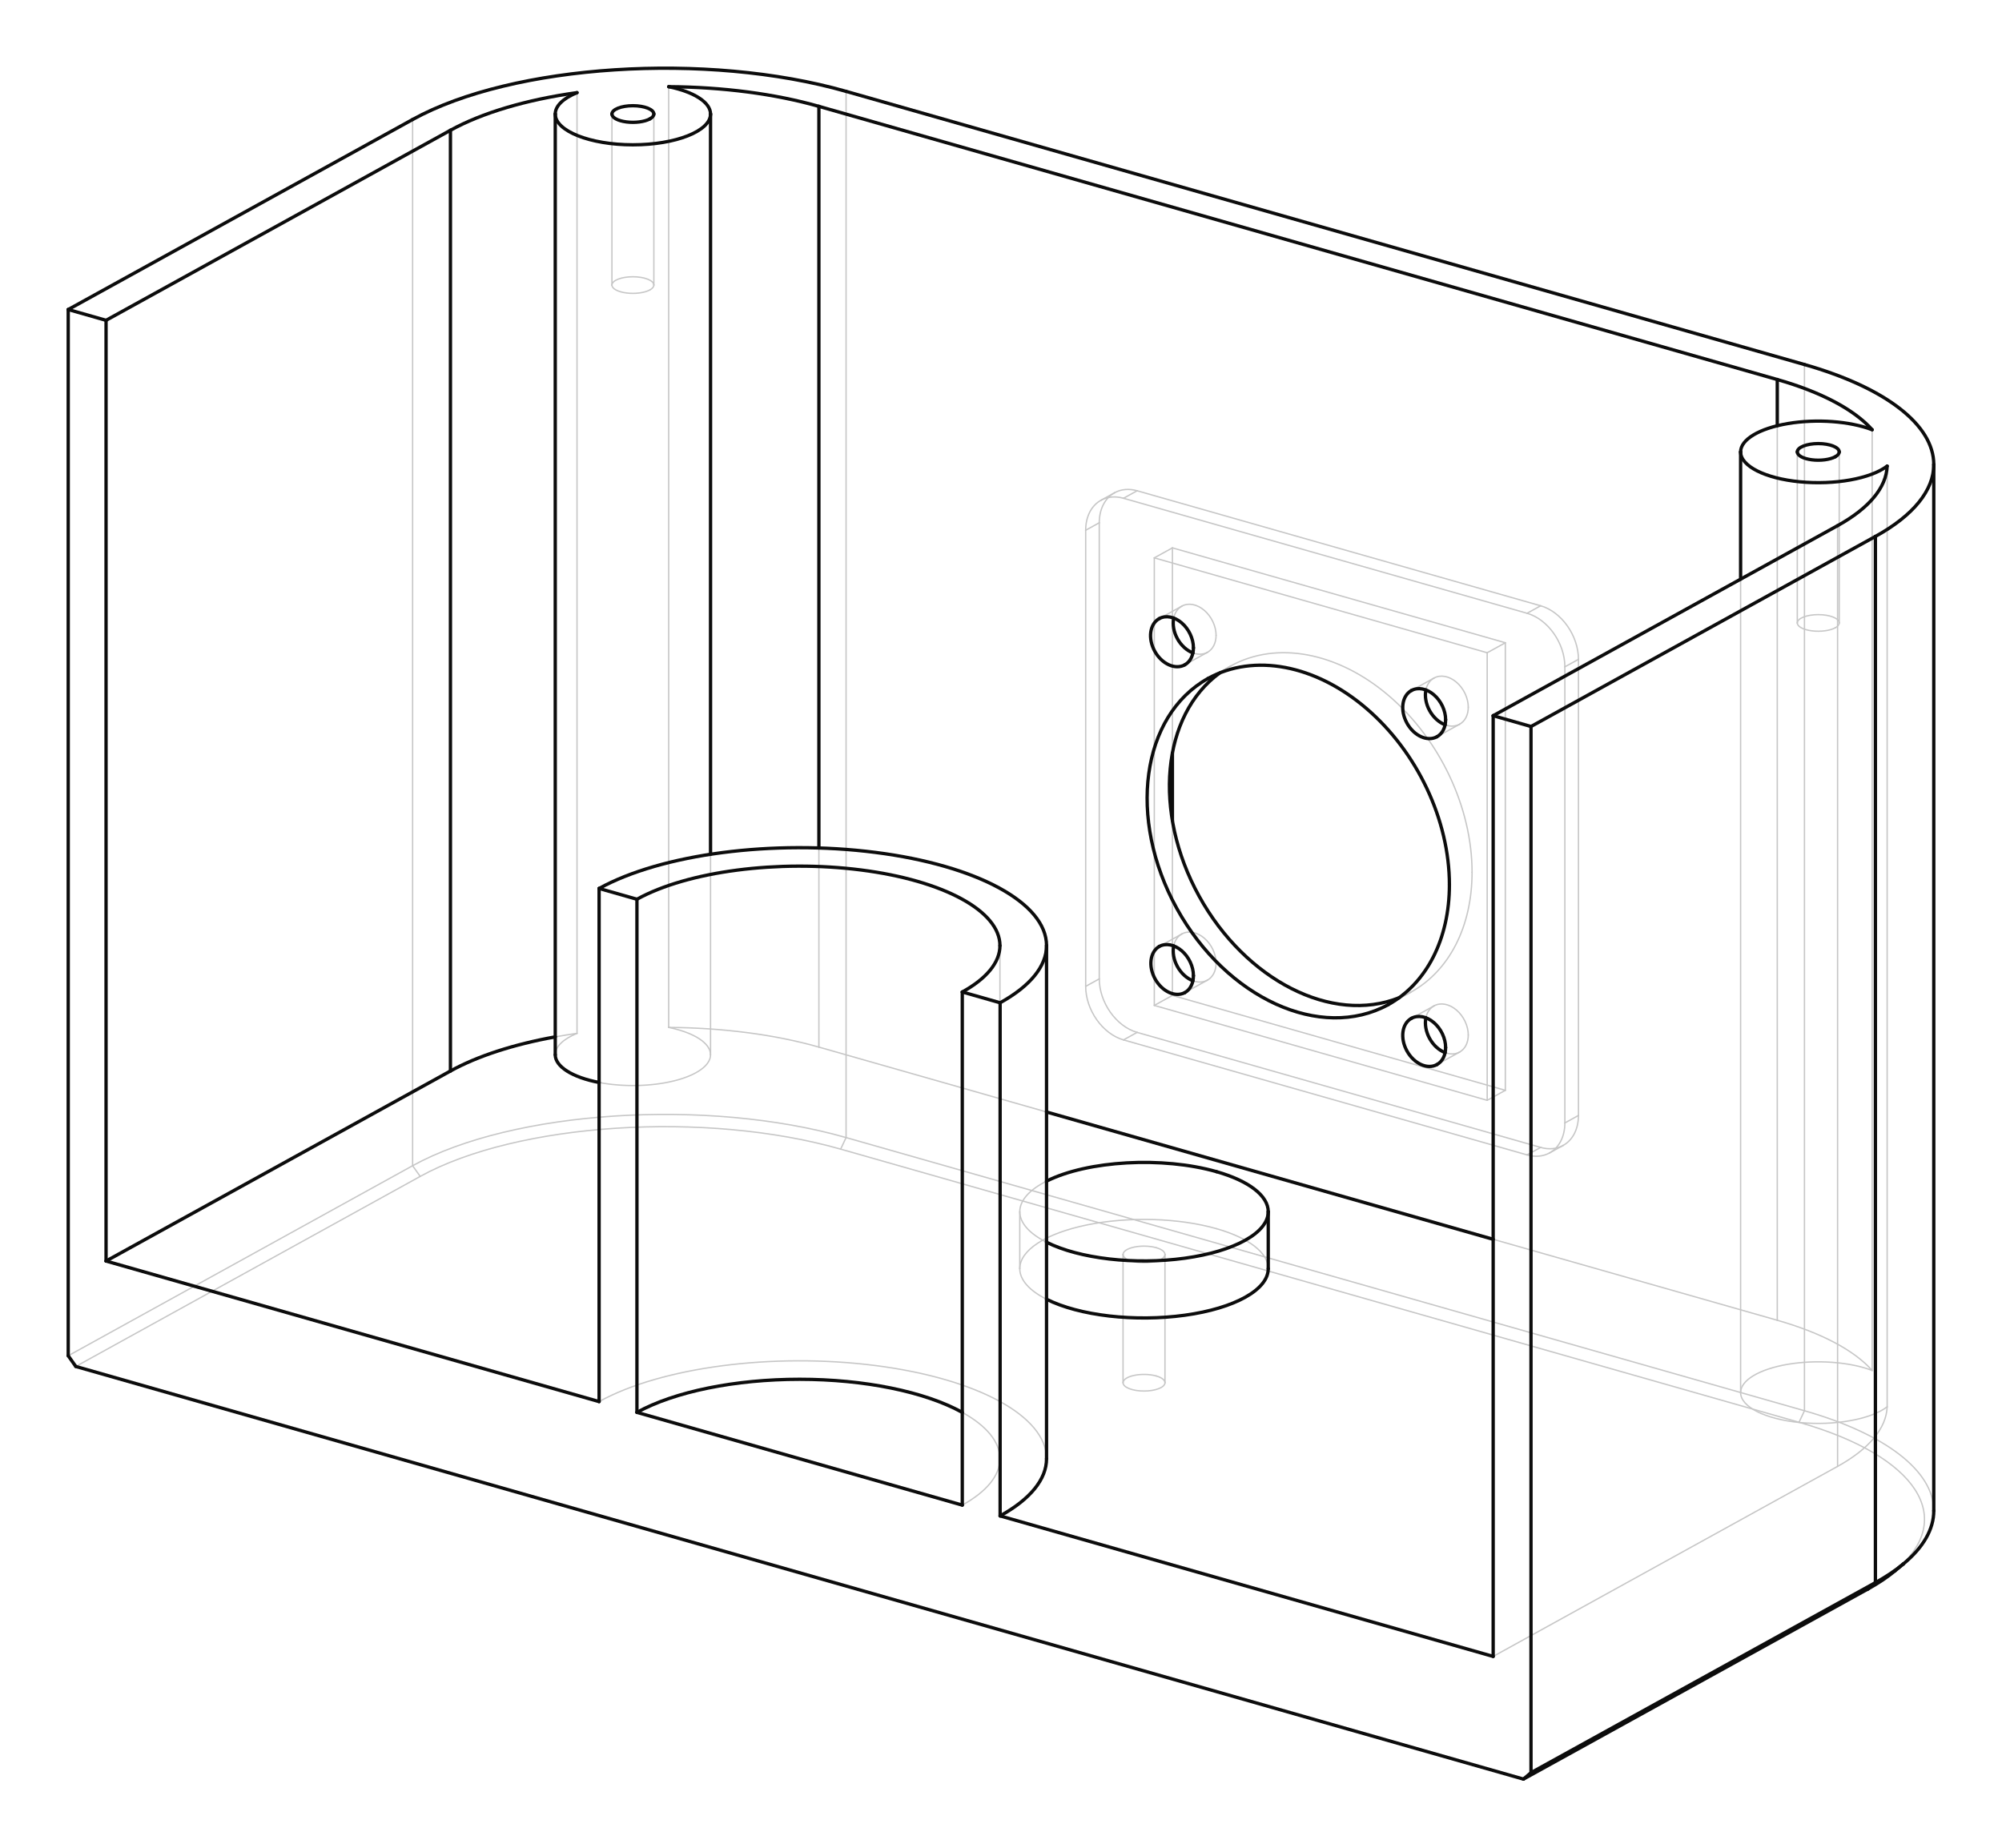
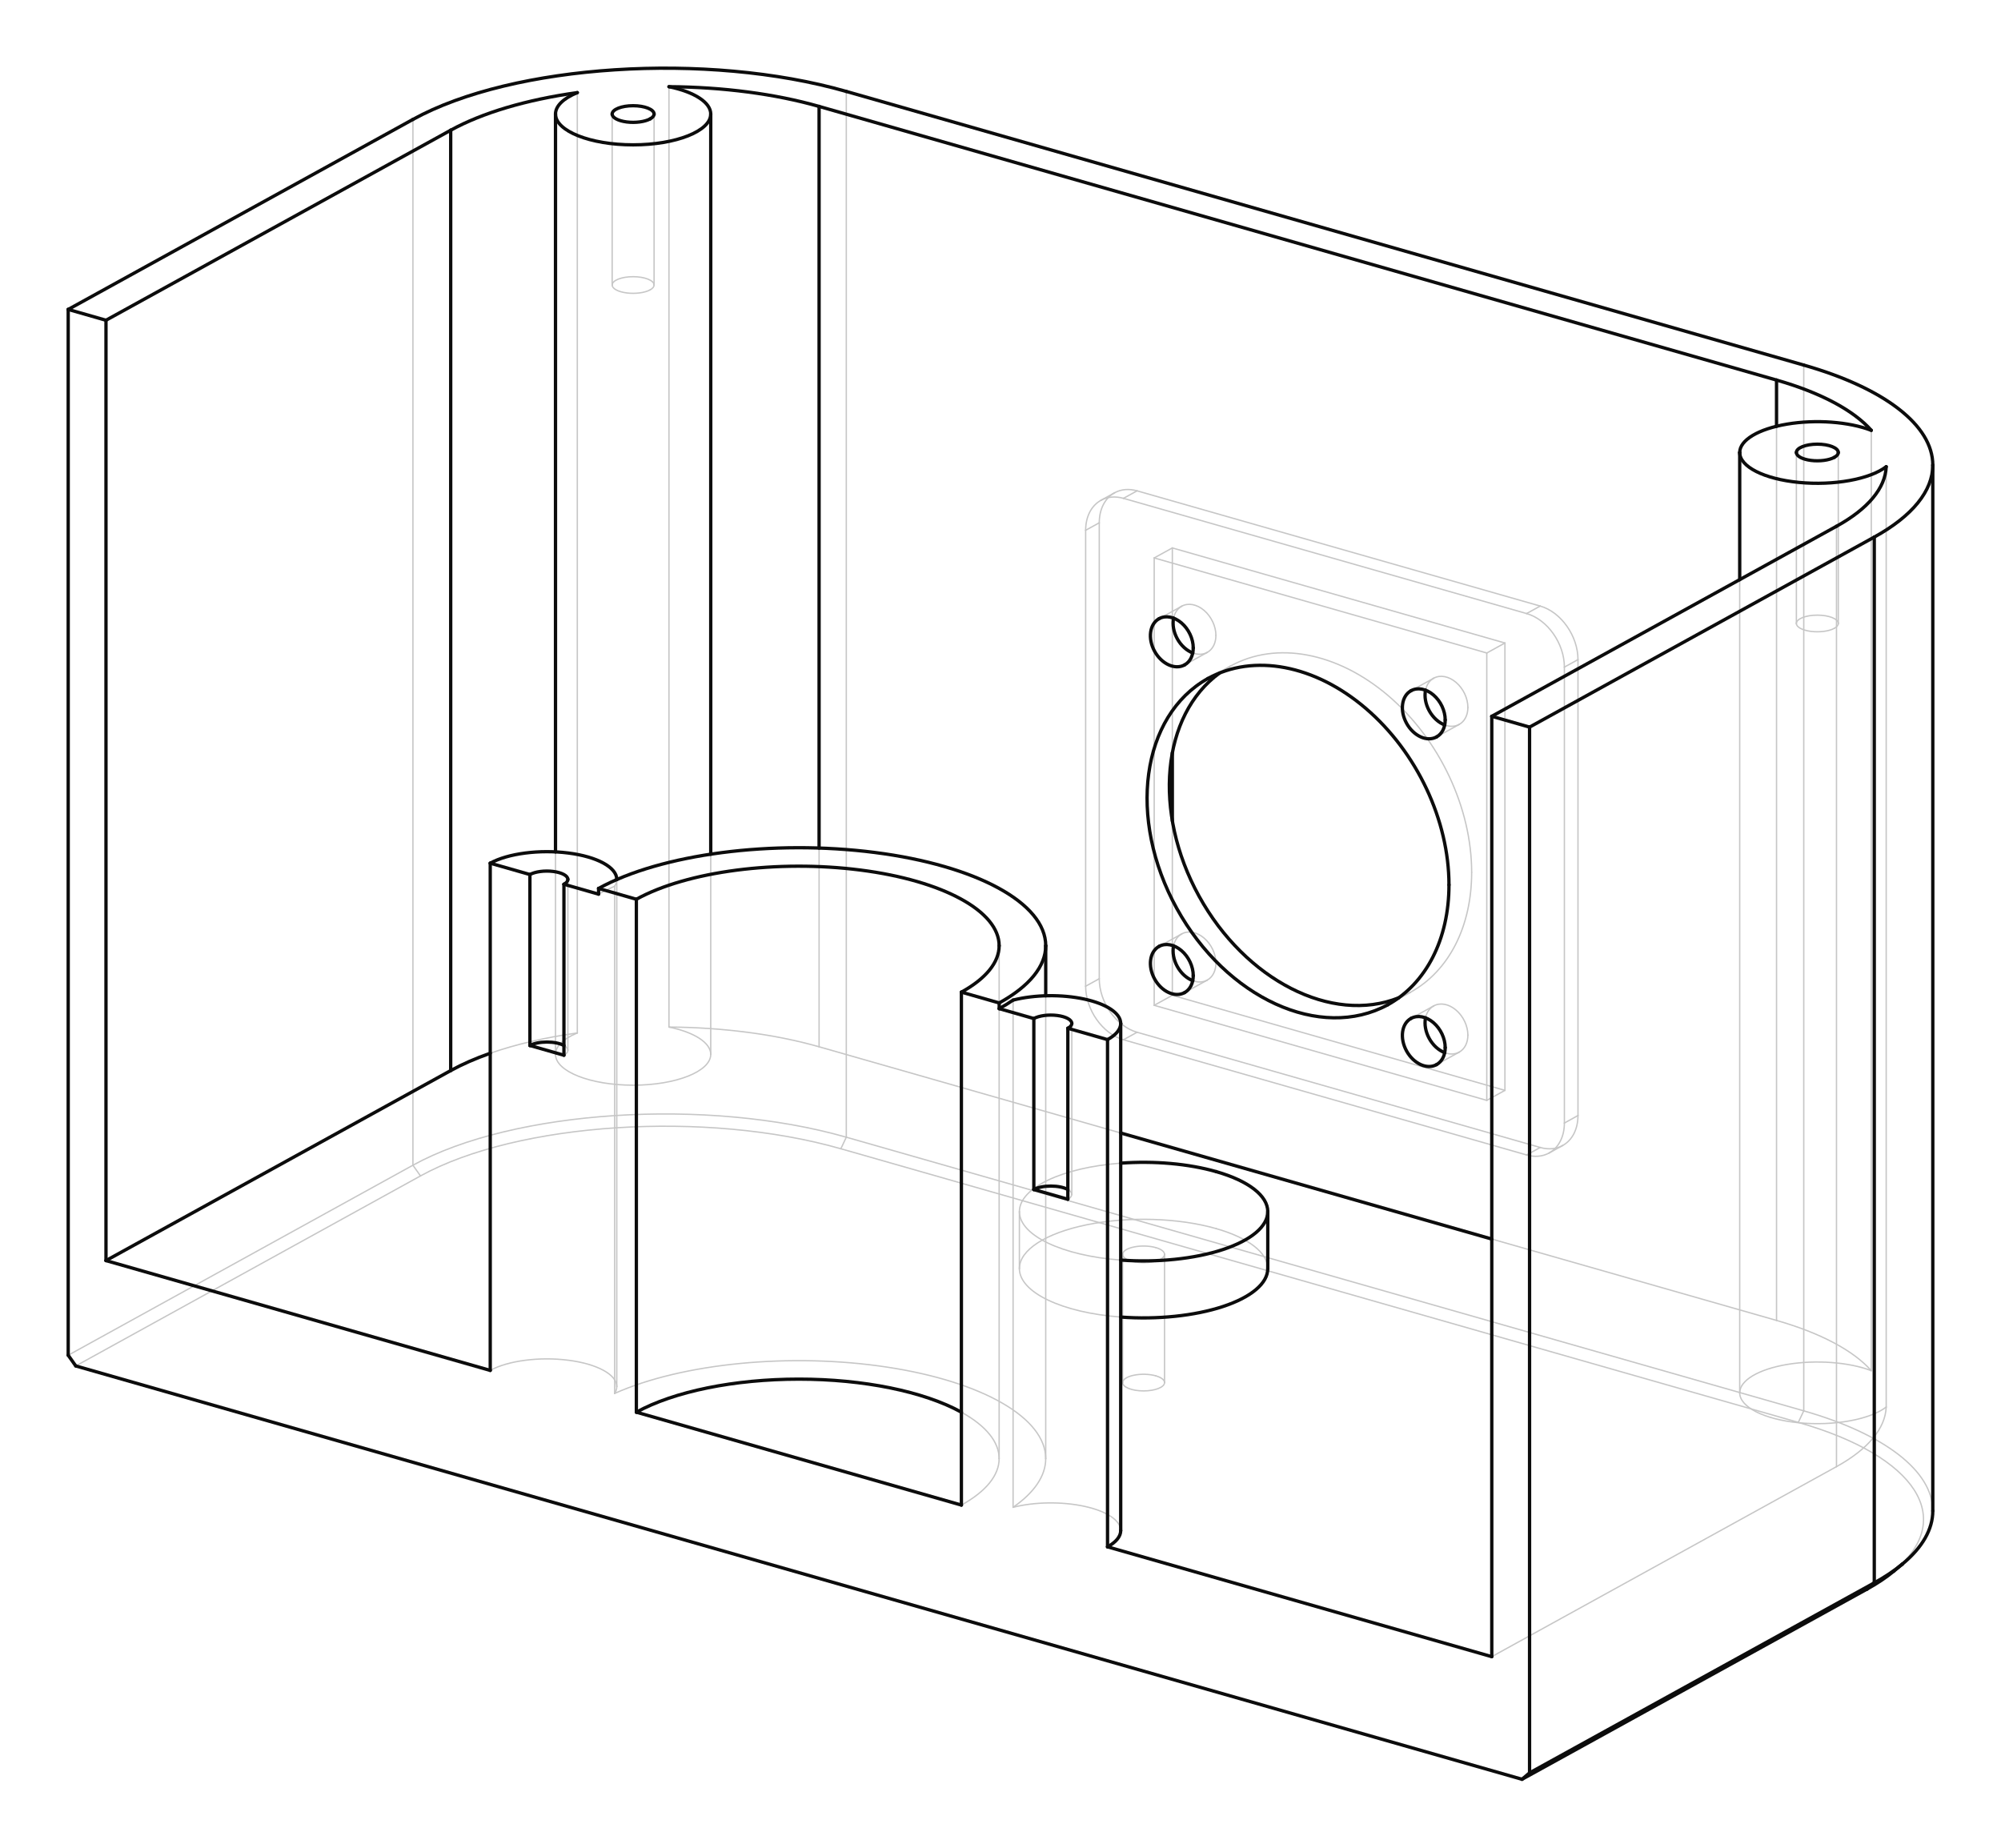
- <svg xmlns="http://www.w3.org/2000/svg" width="180.485mm" height="166.561mm" viewBox="-71.293 -69.881 128.918 118.972" version="1.1">
+ <svg xmlns="http://www.w3.org/2000/svg" width="180.454mm" height="166.619mm" viewBox="-70.923 -70.044 128.896 119.014" version="1.1">
  <g transform="scale(1,-1)" stroke-linecap="round">
    <g fill="none" stroke="rgb(198,198,198)" stroke-width="0.086" id="h">
-       <line x1="-66.9" y1="-17.433" x2="-44.723" y2="-5.194" />
-       <line x1="-66.413" y1="-18.123" x2="-44.235" y2="-5.883" />
-       <path d="M -44.723,-5.194 A 20.0,7.933 -180.0 0,0 -16.81,-3.382" />
-       <path d="M -44.235,-5.883 A 19.4,7.695 -180.0 0,0 -17.16,-4.126" />
-       <line x1="-17.16" y1="-4.126" x2="44.554" y2="-21.719" />
-       <path d="M 44.554,-21.719 A 19.4,7.695 -180.0 0,0 50.728,-31.292" />
-       <path d="M 3.163,-18.736 A 1.35,0.535 3.52767889228038e-15 0,1 1.025,-19.171" />
-       <path d="M 1.025,-19.171 A 1.35,0.535 3.52767889228038e-15 0,1 3.725,-19.171" />
-       <path d="M 3.725,-19.171 A 1.35,0.535 3.52767889228038e-15 0,1 3.163,-18.736" />
-       <line x1="-16.81" y1="-3.382" x2="44.905" y2="-20.975" />
-       <line x1="-1.381" y1="6.357" x2="-1.381" y2="35.732" />
-       <path d="M 1.055,37.791 A 3.0,2.236 118.894 0,1 -0.395,37.664" />
-       <path d="M -0.395,37.664 A 3.0,2.236 118.894 0,1 -1.381,35.732" />
-       <line x1="1.055" y1="37.791" x2="27.04" y2="30.384" />
-       <path d="M 29.476,26.935 A 3.0,2.236 118.894 0,1 27.04,30.384" />
-       <line x1="29.476" y1="-2.44" x2="29.476" y2="26.935" />
-       <path d="M 27.04,-4.499 A 3.0,2.236 118.894 0,1 28.489,-4.372" />
-       <path d="M 28.489,-4.372 A 3.0,2.236 118.894 0,1 29.476,-2.44" />
-       <line x1="1.055" y1="2.908" x2="27.04" y2="-4.499" />
-       <path d="M -1.381,6.357 A 3.0,2.236 118.894 0,1 1.055,2.908" />
-       <path d="M 44.905,-20.975 A 20.0,7.933 -180.0 0,0 53.232,-27.417" />
-       <line x1="24.859" y1="-36.798" x2="47.037" y2="-24.559" />
-       <path d="M 50.23,-20.722 A 17.0,6.743 -180.0 0,0 47.037,-24.559" />
-       <line x1="50.23" y1="39.864" x2="50.23" y2="-20.722" />
-       <path d="M 49.264,-18.381 A 5.0,1.983 4.429347791376688e-15 0,1 40.793,-19.808" />
-       <path d="M 40.793,-19.808 A 5.0,1.983 4.429347791376688e-15 0,1 50.23,-20.722" />
-       <line x1="49.264" y1="42.205" x2="49.264" y2="-18.381" />
-       <path d="M 43.154,-15.148 A 17.0,6.743 -180.0 0,0 49.264,-18.381" />
-       <line x1="-18.561" y1="2.445" x2="-3.902" y2="-1.734" />
-       <line x1="24.859" y1="-9.933" x2="43.154" y2="-15.148" />
-       <path d="M -28.233,3.712 A 17.0,6.743 -180.0 0,0 -18.561,2.445" />
-       <line x1="-28.233" y1="64.298" x2="-28.233" y2="3.712" />
-       <path d="M -28.233,3.712 A 5.0,1.983 -180.0 0,0 -25.538,1.952" />
-       <path d="M -25.538,1.952 A 5.0,1.983 -180.0 0,0 -32.714,0.166" />
-       <path d="M -35.538,1.952 A 5.0,1.983 -180.0 0,0 -34.136,3.329" />
-       <line x1="-34.136" y1="63.915" x2="-34.136" y2="3.329" />
-       <path d="M -35.538,3.104 A 17.0,6.743 -180.0 0,0 -34.136,3.329" />
-       <path d="M -29.442,51.21 A 1.35,0.535 2.1318506024499657e-15 0,1 -29.188,51.522" />
-       <path d="M -29.188,51.522 A 1.35,0.535 2.1318506024499657e-15 0,1 -31.888,51.522" />
-       <path d="M -31.888,51.522 A 1.35,0.535 2.1318506024499657e-15 0,1 -29.442,51.21" />
-       <path d="M 46.889,29.45 A 1.35,0.535 2.1318506024499657e-15 0,1 47.143,29.762" />
-       <path d="M 47.143,29.762 A 1.35,0.535 2.1318506024499657e-15 0,1 44.443,29.762" />
-       <path d="M 44.443,29.762 A 1.35,0.535 2.1318506024499657e-15 0,1 46.889,29.45" />
-       <path d="M -3.902,-24.066 A 15.9,6.307 2.1318506024499657e-15 0,1 -32.714,-20.386" />
-       <path d="M 7.044,-9.25 A 8.0,3.173 3.52767889228038e-15 0,1 -5.625,-11.827" />
-       <path d="M -5.625,-11.827 A 8.0,3.173 3.52767889228038e-15 0,1 -3.902,-13.794" />
-       <path d="M 10.375,-11.827 A 8.0,3.173 3.52767889228038e-15 0,1 7.044,-9.25" />
-       <path d="M -9.327,-27.053 A 12.9,5.117 2.1318506024499657e-15 0,1 -6.902,-24.066" />
-       <path d="M -6.902,-24.066 A 12.9,5.117 2.1318506024499657e-15 0,1 -9.327,-21.08" />
-       <path d="M 3.163,-10.474 A 1.35,0.535 3.52767889228038e-15 0,1 1.025,-10.909" />
-       <path d="M 1.025,-10.909 A 1.35,0.535 3.52767889228038e-15 0,1 3.725,-10.909" />
-       <path d="M 3.725,-10.909 A 1.35,0.535 3.52767889228038e-15 0,1 3.163,-10.474" />
-       <line x1="-0.506" y1="6.84" x2="-0.506" y2="36.215" />
-       <path d="M 1.93,38.275 A 3.0,2.236 118.894 0,1 0.481,38.147" />
-       <path d="M 0.481,38.147 A 3.0,2.236 118.894 0,1 -0.506,36.215" />
-       <line x1="1.93" y1="38.275" x2="27.915" y2="30.867" />
-       <path d="M 30.351,27.418 A 3.0,2.236 118.894 0,1 27.915,30.867" />
-       <line x1="30.351" y1="-1.957" x2="30.351" y2="27.418" />
-       <path d="M 27.915,-4.016 A 3.0,2.236 118.894 0,1 29.365,-3.889" />
-       <path d="M 29.365,-3.889 A 3.0,2.236 118.894 0,1 30.351,-1.957" />
-       <line x1="1.93" y1="3.392" x2="27.915" y2="-4.016" />
-       <path d="M -0.506,6.84 A 3.0,2.236 118.894 0,1 1.93,3.392" />
-       <path d="M 7.016,28.963 A 1.7,1.267 -61.106 0,0 6.457,27.868" />
-       <path d="M 6.457,27.868 A 1.7,1.267 -61.106 0,0 5.525,27.833" />
-       <path d="M 4.287,30.075 A 1.7,1.267 -61.106 0,0 4.814,30.845" />
-       <path d="M 4.814,30.845 A 1.7,1.267 -61.106 0,0 7.016,28.963" />
-       <path d="M 23.256,24.333 A 1.7,1.267 -61.106 0,0 22.697,23.238" />
-       <path d="M 22.697,23.238 A 1.7,1.267 -61.106 0,0 21.765,23.203" />
-       <path d="M 20.527,25.446 A 1.7,1.267 -61.106 0,0 21.054,26.215" />
-       <path d="M 21.054,26.215 A 1.7,1.267 -61.106 0,0 23.256,24.333" />
-       <path d="M 7.016,7.85 A 1.7,1.267 -61.106 0,0 6.457,6.755" />
-       <path d="M 6.457,6.755 A 1.7,1.267 -61.106 0,0 5.525,6.719" />
-       <path d="M 4.287,8.962 A 1.7,1.267 -61.106 0,0 4.814,9.732" />
-       <path d="M 4.814,9.732 A 1.7,1.267 -61.106 0,0 7.016,7.85" />
-       <path d="M 23.5,13.707 A 12.0,8.945 -61.106 0,0 19.554,5.979" />
-       <path d="M 19.554,5.979 A 12.0,8.945 -61.106 0,0 18.799,5.622" />
-       <path d="M 7.253,26.543 A 12.0,8.945 -61.106 0,0 7.957,26.991" />
-       <path d="M 7.957,26.991 A 12.0,8.945 -61.106 0,0 23.5,13.707" />
-       <path d="M 23.256,3.22 A 1.7,1.267 -61.106 0,0 22.697,2.125" />
-       <path d="M 22.697,2.125 A 1.7,1.267 -61.106 0,0 21.765,2.089" />
-       <path d="M 20.527,4.332 A 1.7,1.267 -61.106 0,0 21.054,5.102" />
-       <path d="M 21.054,5.102 A 1.7,1.267 -61.106 0,0 23.256,3.22" />
-       <path d="M -3.902,-6.188 A 8.0,3.173 3.52767889228038e-15 0,1 -5.625,-8.155" />
-       <path d="M -5.625,-8.155 A 8.0,3.173 3.52767889228038e-15 0,1 -3.902,-10.122" />
-       <line x1="4.204" y1="5.773" x2="25.642" y2="-0.339" />
-       <line x1="25.642" y1="-0.339" x2="25.642" y2="28.486" />
-       <line x1="4.204" y1="34.597" x2="25.642" y2="28.486" />
-       <line x1="4.204" y1="5.773" x2="4.204" y2="17.028" />
-       <line x1="4.204" y1="21.388" x2="4.204" y2="34.597" />
-       <line x1="3.037" y1="5.129" x2="3.037" y2="33.953" />
-       <line x1="3.037" y1="5.129" x2="24.474" y2="-0.983" />
-       <line x1="3.037" y1="33.953" x2="24.474" y2="27.842" />
-       <line x1="24.474" y1="-0.983" x2="24.474" y2="27.842" />
-       <line x1="4.204" y1="5.773" x2="3.037" y2="5.129" />
-       <line x1="25.642" y1="-0.339" x2="24.474" y2="-0.983" />
-       <line x1="25.642" y1="28.486" x2="24.474" y2="27.842" />
-       <line x1="4.204" y1="34.597" x2="3.037" y2="33.953" />
-       <line x1="40.793" y1="-19.808" x2="40.793" y2="32.581" />
-       <line x1="-25.538" y1="1.952" x2="-25.538" y2="14.863" />
-       <line x1="-29.188" y1="51.522" x2="-29.188" y2="62.538" />
-       <line x1="-31.888" y1="51.522" x2="-31.888" y2="62.538" />
-       <line x1="47.143" y1="29.762" x2="47.143" y2="40.778" />
-       <line x1="44.443" y1="29.762" x2="44.443" y2="40.778" />
-       <line x1="-6.902" y1="-24.066" x2="-6.902" y2="8.981" />
-       <line x1="3.725" y1="-19.171" x2="3.725" y2="-10.909" />
-       <line x1="1.025" y1="-19.171" x2="1.025" y2="-10.909" />
-       <line x1="0.481" y1="38.147" x2="-0.395" y2="37.664" />
-       <line x1="29.365" y1="-3.889" x2="28.489" y2="-4.372" />
-       <line x1="4.998" y1="27.063" x2="6.457" y2="27.868" />
-       <line x1="3.355" y1="30.04" x2="4.814" y2="30.845" />
-       <line x1="21.238" y1="22.433" x2="22.697" y2="23.238" />
-       <line x1="19.595" y1="25.41" x2="21.054" y2="26.215" />
-       <line x1="4.998" y1="5.95" x2="6.457" y2="6.755" />
-       <line x1="3.355" y1="8.926" x2="4.814" y2="9.732" />
-       <line x1="18.095" y1="5.174" x2="19.554" y2="5.979" />
-       <line x1="6.498" y1="26.186" x2="7.957" y2="26.991" />
-       <line x1="21.238" y1="1.32" x2="22.697" y2="2.125" />
-       <line x1="19.595" y1="4.297" x2="21.054" y2="5.102" />
-       <line x1="-5.625" y1="-11.827" x2="-5.625" y2="-8.155" />
-       <line x1="-44.723" y1="-5.194" x2="-44.723" y2="62.185" />
-       <line x1="-44.723" y1="-5.194" x2="-44.235" y2="-5.883" />
-       <line x1="-16.81" y1="-3.382" x2="-16.81" y2="63.997" />
-       <line x1="-16.81" y1="-3.382" x2="-17.16" y2="-4.126" />
-       <line x1="44.905" y1="-20.975" x2="44.905" y2="46.404" />
-       <line x1="47.037" y1="-24.559" x2="47.037" y2="36.027" />
-       <line x1="43.154" y1="-15.148" x2="43.154" y2="42.462" />
-       <line x1="-18.561" y1="2.445" x2="-18.561" y2="15.268" />
-       <line x1="44.905" y1="-20.975" x2="44.554" y2="-21.719" />
-       <line x1="-1.381" y1="6.357" x2="-0.506" y2="6.84" />
-       <line x1="-1.381" y1="35.732" x2="-0.506" y2="36.215" />
-       <line x1="1.055" y1="37.791" x2="1.93" y2="38.275" />
-       <line x1="27.04" y1="30.384" x2="27.915" y2="30.867" />
-       <line x1="29.476" y1="26.935" x2="30.351" y2="27.418" />
-       <line x1="29.476" y1="-2.44" x2="30.351" y2="-1.957" />
-       <line x1="27.04" y1="-4.499" x2="27.915" y2="-4.016" />
-       <line x1="1.055" y1="2.908" x2="1.93" y2="3.392" />
+       <line x1="-66.53" y1="-17.26" x2="-44.325" y2="-5.019" />
+       <line x1="-66.043" y1="-17.95" x2="-43.838" y2="-5.709" />
+       <path d="M -44.325,-5.019 A 20.0,7.939 -180.0 0,0 -16.408,-3.215" />
+       <path d="M -43.838,-5.709 A 19.4,7.701 -180.0 0,0 -16.759,-3.959" />
+       <line x1="-16.759" y1="-3.959" x2="44.916" y2="-21.587" />
+       <path d="M 44.916,-21.587 A 19.4,7.701 -180.0 0,0 51.072,-31.167" />
+       <path d="M 3.531,-18.588 A 1.35,0.536 4.053003836058802e-15 0,1 1.392,-19.023" />
+       <path d="M 1.392,-19.023 A 1.35,0.536 4.053003836058802e-15 0,1 4.092,-19.023" />
+       <path d="M 4.092,-19.023 A 1.35,0.536 4.053003836058802e-15 0,1 3.531,-18.588" />
+       <line x1="-16.408" y1="-3.215" x2="45.267" y2="-20.843" />
+       <line x1="-0.99" y1="6.512" x2="-0.99" y2="35.883" />
+       <path d="M 1.445,37.941 A 3.0,2.235 118.867 0,1 -0.003,37.815" />
+       <path d="M -0.003,37.815 A 3.0,2.235 118.867 0,1 -0.99,35.883" />
+       <line x1="1.445" y1="37.941" x2="27.413" y2="30.519" />
+       <path d="M 29.848,27.069 A 3.0,2.235 118.867 0,1 27.413,30.519" />
+       <line x1="29.848" y1="-2.302" x2="29.848" y2="27.069" />
+       <path d="M 27.413,-4.359 A 3.0,2.235 118.867 0,1 28.862,-4.233" />
+       <path d="M 28.862,-4.233 A 3.0,2.235 118.867 0,1 29.848,-2.302" />
+       <line x1="1.445" y1="3.063" x2="27.413" y2="-4.359" />
+       <path d="M -0.99,6.512 A 3.0,2.235 118.867 0,1 1.445,3.063" />
+       <path d="M 45.267,-20.843 A 20.0,7.939 -180.0 0,0 53.58,-27.286" />
+       <line x1="25.171" y1="-36.678" x2="47.376" y2="-24.437" />
+       <path d="M 50.578,-20.599 A 17.0,6.748 -180.0 0,0 47.376,-24.437" />
+       <line x1="50.578" y1="39.979" x2="50.578" y2="-20.599" />
+       <path d="M 49.617,-18.255 A 5.0,1.985 -4.0221376977870987e-16 0,1 41.142,-19.682" />
+       <path d="M 41.142,-19.682 A 5.0,1.985 -4.0221376977870987e-16 0,1 50.578,-20.599" />
+       <line x1="49.617" y1="42.322" x2="49.617" y2="-18.255" />
+       <path d="M 43.514,-15.018 A 17.0,6.748 -180.0 0,0 49.617,-18.255" />
+       <line x1="-18.161" y1="2.61" x2="1.268" y2="-2.943" />
+       <line x1="25.171" y1="-9.775" x2="43.514" y2="-15.018" />
+       <path d="M -27.831,3.881 A 17.0,6.748 -180.0 0,0 -18.161,2.61" />
+       <line x1="-27.831" y1="64.459" x2="-27.831" y2="3.881" />
+       <path d="M -27.831,3.881 A 5.0,1.985 -180.0 0,0 -25.14,2.121" />
+       <path d="M -25.14,2.121 A 5,1.985 -180.0 0,0 -35.14,2.121" />
+       <path d="M -35.14,2.121 A 5.0,1.985 -180.0 0,0 -33.735,3.5" />
+       <line x1="-33.735" y1="64.078" x2="-33.735" y2="3.5" />
+       <path d="M -39.344,2.193 A 17.0,6.748 -180.0 0,0 -33.735,3.5" />
+       <path d="M -29.044,51.371 A 1.35,0.536 9.067961584326183e-16 0,1 -28.79,51.684" />
+       <path d="M -28.79,51.684 A 1.35,0.536 9.067961584326183e-16 0,1 -31.49,51.684" />
+       <path d="M -31.49,51.684 A 1.35,0.536 9.067961584326183e-16 0,1 -29.044,51.371" />
+       <path d="M 47.238,29.568 A 1.35,0.536 9.067961584326183e-16 0,1 47.492,29.881" />
+       <path d="M 47.492,29.881 A 1.35,0.536 9.067961584326183e-16 0,1 44.792,29.881" />
+       <path d="M 44.792,29.881 A 1.35,0.536 9.067961584326183e-16 0,1 47.238,29.568" />
+       <path d="M 1.268,-28.56 A 4.5,1.786 1.456873345497794e-15 0,1 -5.664,-27.057" />
+       <path d="M -5.664,-27.057 A 15.9,6.311 9.067961584326183e-16 0,1 -3.562,-23.921" />
+       <path d="M -3.562,-23.921 A 15.9,6.311 9.067961584326183e-16 0,1 -31.331,-19.721" />
+       <path d="M -31.331,-19.721 A 4.5,1.786 9.067961584326183e-16 0,1 -31.193,-19.282" />
+       <path d="M -31.193,-19.282 A 4.5,1.786 9.067961584326183e-16 0,1 -39.344,-18.238" />
+       <path d="M 7.417,-9.103 A 8.0,3.176 4.053003836058802e-15 0,1 -5.258,-11.68" />
+       <path d="M -5.258,-11.68 A 8.0,3.176 4.053003836058802e-15 0,1 1.268,-14.801" />
+       <path d="M 10.742,-11.68 A 8.0,3.176 4.053003836058802e-15 0,1 7.417,-9.103" />
+       <line x1="-5.664" y1="-27.057" x2="-5.664" y2="5.618" />
+       <path d="M -2.137,-7.212 A 1.35,0.536 9.067961584326183e-16 0,1 -1.882,-6.899" />
+       <path d="M -1.882,-6.899 A 1.35,0.536 9.067961584326183e-16 0,1 -2.137,-6.585" />
+       <path d="M -31.331,12.955 A 15.9,6.311 9.067961584326183e-16 0,1 -32.365,12.443" />
+       <line x1="-31.331" y1="-19.721" x2="-31.331" y2="12.955" />
+       <path d="M -8.994,-26.913 A 12.9,5.121 9.067961584326183e-16 0,1 -6.562,-23.921" />
+       <path d="M -6.562,-23.921 A 12.9,5.121 9.067961584326183e-16 0,1 -8.994,-20.929" />
+       <path d="M -31.331,12.955 A 4.5,1.786 9.067961584326183e-16 0,1 -31.193,13.382" />
+       <path d="M -34.597,2.066 A 1.35,0.536 9.067961584326183e-16 0,1 -34.343,2.379" />
+       <path d="M -34.343,2.379 A 1.35,0.536 9.067961584326183e-16 0,1 -34.597,2.693" />
+       <path d="M 3.531,-10.327 A 1.35,0.536 4.053003836058802e-15 0,1 1.392,-10.762" />
+       <path d="M 1.392,-10.762 A 1.35,0.536 4.053003836058802e-15 0,1 4.092,-10.762" />
+       <path d="M 4.092,-10.762 A 1.35,0.536 4.053003836058802e-15 0,1 3.531,-10.327" />
+       <line x1="-0.113" y1="6.996" x2="-0.113" y2="36.367" />
+       <path d="M 2.321,38.424 A 3.0,2.235 118.867 0,1 0.873,38.298" />
+       <path d="M 0.873,38.298 A 3.0,2.235 118.867 0,1 -0.113,36.367" />
+       <line x1="2.321" y1="38.424" x2="28.29" y2="31.002" />
+       <path d="M 30.724,27.552 A 3.0,2.235 118.867 0,1 28.29,31.002" />
+       <line x1="30.724" y1="-1.818" x2="30.724" y2="27.552" />
+       <path d="M 28.29,-3.876 A 3.0,2.235 118.867 0,1 29.738,-3.75" />
+       <path d="M 29.738,-3.75 A 3.0,2.235 118.867 0,1 30.724,-1.818" />
+       <line x1="2.321" y1="3.546" x2="28.29" y2="-3.876" />
+       <path d="M -0.113,6.996 A 3.0,2.235 118.867 0,1 2.321,3.546" />
+       <path d="M 7.401,29.11 A 1.7,1.266 -61.133 0,0 6.843,28.016" />
+       <path d="M 6.843,28.016 A 1.7,1.266 -61.133 0,0 5.909,27.982" />
+       <path d="M 4.674,30.222 A 1.7,1.266 -61.133 0,0 5.201,30.993" />
+       <path d="M 5.201,30.993 A 1.7,1.266 -61.133 0,0 7.401,29.11" />
+       <path d="M 23.632,24.471 A 1.7,1.266 -61.133 0,0 23.073,23.377" />
+       <path d="M 23.073,23.377 A 1.7,1.266 -61.133 0,0 22.139,23.343" />
+       <path d="M 20.904,25.583 A 1.7,1.266 -61.133 0,0 21.431,26.354" />
+       <path d="M 21.431,26.354 A 1.7,1.266 -61.133 0,0 23.632,24.471" />
+       <path d="M 7.401,8 A 1.7,1.266 -61.133 0,0 6.843,6.905" />
+       <path d="M 6.843,6.905 A 1.7,1.266 -61.133 0,0 5.909,6.871" />
+       <path d="M 4.674,9.112 A 1.7,1.266 -61.133 0,0 5.201,9.883" />
+       <path d="M 5.201,9.883 A 1.7,1.266 -61.133 0,0 7.401,8" />
+       <path d="M 23.875,13.846 A 12.0,8.938 -61.133 0,0 19.93,6.121" />
+       <path d="M 19.93,6.121 A 12.0,8.938 -61.133 0,0 19.174,5.764" />
+       <path d="M 7.639,26.69 A 12.0,8.938 -61.133 0,0 8.344,27.139" />
+       <path d="M 8.344,27.139 A 12.0,8.938 -61.133 0,0 23.875,13.846" />
+       <path d="M 23.632,3.361 A 1.7,1.266 -61.133 0,0 23.073,2.266" />
+       <path d="M 23.073,2.266 A 1.7,1.266 -61.133 0,0 22.139,2.232" />
+       <path d="M 20.904,4.473 A 1.7,1.266 -61.133 0,0 21.431,5.244" />
+       <path d="M 21.431,5.244 A 1.7,1.266 -61.133 0,0 23.632,3.361" />
+       <path d="M 1.268,-4.887 A 8.0,3.176 4.053003836058802e-15 0,1 -5.258,-8.009" />
+       <path d="M -5.258,-8.009 A 8.0,3.176 4.053003836058802e-15 0,1 1.268,-11.13" />
+       <line x1="4.594" y1="5.926" x2="26.018" y2="-0.198" />
+       <line x1="26.018" y1="-0.198" x2="26.018" y2="28.622" />
+       <line x1="4.594" y1="34.746" x2="26.018" y2="28.622" />
+       <line x1="4.594" y1="5.926" x2="4.594" y2="17.165" />
+       <line x1="4.594" y1="21.55" x2="4.594" y2="34.746" />
+       <line x1="3.425" y1="5.281" x2="3.425" y2="34.102" />
+       <line x1="3.425" y1="5.281" x2="24.849" y2="-0.842" />
+       <line x1="3.425" y1="34.102" x2="24.849" y2="27.978" />
+       <line x1="24.849" y1="-0.842" x2="24.849" y2="27.978" />
+       <line x1="4.594" y1="5.926" x2="3.425" y2="5.281" />
+       <line x1="26.018" y1="-0.198" x2="24.849" y2="-0.842" />
+       <line x1="26.018" y1="28.622" x2="24.849" y2="27.978" />
+       <line x1="4.594" y1="34.746" x2="3.425" y2="34.102" />
+       <line x1="41.142" y1="-19.682" x2="41.142" y2="32.704" />
+       <line x1="-25.14" y1="2.121" x2="-25.14" y2="15.017" />
+       <line x1="-35.14" y1="2.121" x2="-35.14" y2="15.166" />
+       <line x1="-28.79" y1="51.684" x2="-28.79" y2="62.698" />
+       <line x1="-31.49" y1="51.684" x2="-31.49" y2="62.698" />
+       <line x1="47.492" y1="29.881" x2="47.492" y2="40.895" />
+       <line x1="44.792" y1="29.881" x2="44.792" y2="40.895" />
+       <line x1="-1.882" y1="-6.899" x2="-1.882" y2="4.116" />
+       <line x1="-3.562" y1="-23.921" x2="-3.562" y2="5.897" />
+       <line x1="-6.562" y1="-23.921" x2="-6.562" y2="9.122" />
+       <line x1="-34.343" y1="2.379" x2="-34.343" y2="13.394" />
+       <line x1="-31.193" y1="-19.282" x2="-31.193" y2="13.382" />
+       <line x1="4.092" y1="-19.023" x2="4.092" y2="-10.762" />
+       <line x1="1.392" y1="-19.023" x2="1.392" y2="-10.762" />
+       <line x1="0.873" y1="38.298" x2="-0.003" y2="37.815" />
+       <line x1="29.738" y1="-3.75" x2="28.862" y2="-4.233" />
+       <line x1="5.382" y1="27.21" x2="6.843" y2="28.016" />
+       <line x1="3.74" y1="30.188" x2="5.201" y2="30.993" />
+       <line x1="21.612" y1="22.571" x2="23.073" y2="23.377" />
+       <line x1="19.971" y1="25.549" x2="21.431" y2="26.354" />
+       <line x1="5.382" y1="6.1" x2="6.843" y2="6.905" />
+       <line x1="3.74" y1="9.078" x2="5.201" y2="9.883" />
+       <line x1="18.469" y1="5.315" x2="19.93" y2="6.121" />
+       <line x1="6.883" y1="26.333" x2="8.344" y2="27.139" />
+       <line x1="21.612" y1="1.461" x2="23.073" y2="2.266" />
+       <line x1="19.971" y1="4.439" x2="21.431" y2="5.244" />
+       <line x1="-5.258" y1="-11.68" x2="-5.258" y2="-8.009" />
+       <line x1="-44.325" y1="-5.019" x2="-44.325" y2="62.351" />
+       <line x1="-44.325" y1="-5.019" x2="-43.838" y2="-5.709" />
+       <line x1="-16.408" y1="-3.215" x2="-16.408" y2="64.154" />
+       <line x1="-16.408" y1="-3.215" x2="-16.759" y2="-3.959" />
+       <line x1="45.267" y1="-20.843" x2="45.267" y2="46.526" />
+       <line x1="47.376" y1="-24.437" x2="47.376" y2="36.141" />
+       <line x1="43.514" y1="-15.018" x2="43.514" y2="42.584" />
+       <line x1="-18.161" y1="2.61" x2="-18.161" y2="15.412" />
+       <line x1="45.267" y1="-20.843" x2="44.916" y2="-21.587" />
+       <line x1="-0.99" y1="6.512" x2="-0.113" y2="6.996" />
+       <line x1="-0.99" y1="35.883" x2="-0.113" y2="36.367" />
+       <line x1="1.445" y1="37.941" x2="2.321" y2="38.424" />
+       <line x1="27.413" y1="30.519" x2="28.29" y2="31.002" />
+       <line x1="29.848" y1="27.069" x2="30.724" y2="27.552" />
+       <line x1="29.848" y1="-2.302" x2="30.724" y2="-1.818" />
+       <line x1="27.413" y1="-4.359" x2="28.29" y2="-3.876" />
+       <line x1="1.445" y1="3.063" x2="2.321" y2="3.546" />
    </g>
    <g fill="none" stroke="rgb(12,12,12)" stroke-width="0.214" id="v">
-       <line x1="-66.9" y1="49.946" x2="-44.723" y2="62.185" />
-       <line x1="-66.9" y1="49.946" x2="-66.9" y2="-17.433" />
-       <line x1="-66.9" y1="-17.433" x2="-66.413" y2="-18.123" />
-       <path d="M -16.81,63.997 A 20.0,7.933 2.1318506024499657e-15 0,1 -44.723,62.185" />
-       <line x1="-16.81" y1="63.997" x2="44.905" y2="46.404" />
-       <path d="M 49.473,35.333 A 20.0,7.933 2.1318506024499657e-15 0,1 53.232,39.963" />
-       <path d="M 53.232,39.963 A 20.0,7.933 2.1318506024499657e-15 0,1 44.905,46.404" />
-       <line x1="27.295" y1="23.093" x2="49.473" y2="35.333" />
-       <line x1="27.295" y1="23.093" x2="24.859" y2="23.788" />
-       <line x1="24.859" y1="23.788" x2="47.037" y2="36.027" />
-       <path d="M 50.23,39.864 A 17.0,6.743 -180.0 0,0 47.037,36.027" />
-       <path d="M 50.23,39.864 A 5.0,1.983 -180.0 0,0 40.793,40.778" />
-       <path d="M 40.793,40.778 A 5.0,1.983 -180.0 0,0 49.264,42.205" />
-       <path d="M 43.154,45.438 A 17.0,6.743 -180.0 0,0 49.264,42.205" />
-       <line x1="-18.561" y1="63.031" x2="43.154" y2="45.438" />
-       <path d="M -28.233,64.298 A 17.0,6.743 -180.0 0,0 -18.561,63.031" />
-       <path d="M -34.136,63.915 A 5.0,1.983 2.2025286021586257e-15 0,1 -35.538,62.538" />
-       <path d="M -35.538,62.538 A 5.0,1.983 2.2025286021586257e-15 0,1 -25.538,62.538" />
-       <path d="M -25.538,62.538 A 5.0,1.983 2.2025286021586257e-15 0,1 -28.233,64.298" />
-       <path d="M -42.287,61.491 A 17.0,6.743 -180.0 0,0 -34.136,63.915" />
-       <line x1="-64.464" y1="49.252" x2="-42.287" y2="61.491" />
-       <line x1="-64.464" y1="49.252" x2="-66.9" y2="49.946" />
-       <path d="M -29.442,62.225 A 1.35,0.535 2.1318506024499657e-15 0,1 -29.188,62.538" />
-       <path d="M -29.188,62.538 A 1.35,0.535 2.1318506024499657e-15 0,1 -31.888,62.538" />
-       <path d="M -31.888,62.538 A 1.35,0.535 2.1318506024499657e-15 0,1 -29.442,62.225" />
-       <path d="M 46.889,40.465 A 1.35,0.535 2.1318506024499657e-15 0,1 47.143,40.778" />
-       <path d="M 47.143,40.778 A 1.35,0.535 2.1318506024499657e-15 0,1 44.443,40.778" />
-       <path d="M 44.443,40.778 A 1.35,0.535 2.1318506024499657e-15 0,1 46.889,40.465" />
-       <line x1="-66.413" y1="-18.123" x2="26.808" y2="-44.698" />
-       <line x1="26.808" y1="-44.698" x2="27.295" y2="-44.286" />
-       <line x1="27.295" y1="23.093" x2="27.295" y2="-44.286" />
-       <line x1="24.859" y1="23.788" x2="24.859" y2="-36.798" />
-       <line x1="24.859" y1="-36.798" x2="-6.891" y2="-27.747" />
-       <line x1="-6.891" y1="-27.747" x2="-6.891" y2="5.3" />
-       <line x1="-6.891" y1="5.3" x2="-9.327" y2="5.994" />
-       <line x1="-9.327" y1="-27.053" x2="-9.327" y2="5.994" />
-       <line x1="-9.327" y1="-27.053" x2="-30.278" y2="-21.08" />
-       <line x1="-30.278" y1="-21.08" x2="-30.278" y2="11.967" />
-       <line x1="-30.278" y1="11.967" x2="-32.714" y2="12.661" />
-       <line x1="-32.714" y1="-20.386" x2="-32.714" y2="12.661" />
-       <line x1="-32.714" y1="-20.386" x2="-64.464" y2="-11.334" />
-       <line x1="-64.464" y1="49.252" x2="-64.464" y2="-11.334" />
-       <path d="M 50.728,-31.292 A 19.4,7.695 -180.0 0,0 48.986,-32.458" />
-       <line x1="48.986" y1="-32.458" x2="26.808" y2="-44.698" />
-       <path d="M 53.232,-27.417 A 20.0,7.933 -180.0 0,0 51.269,-30.844" />
-       <path d="M 51.269,-30.844 A 20.0,7.933 -180.0 0,0 49.473,-32.046" />
-       <line x1="49.473" y1="-32.046" x2="27.295" y2="-44.286" />
-       <line x1="-3.902" y1="-1.734" x2="24.859" y2="-9.933" />
-       <path d="M 5.557,28.158 A 1.7,1.267 -61.106 0,0 4.998,27.063" />
-       <path d="M 4.998,27.063 A 1.7,1.267 -61.106 0,0 3.355,30.04" />
-       <path d="M 3.355,30.04 A 1.7,1.267 -61.106 0,0 5.557,28.158" />
-       <path d="M 21.797,23.528 A 1.7,1.267 -61.106 0,0 21.238,22.433" />
-       <path d="M 21.238,22.433 A 1.7,1.267 -61.106 0,0 19.595,25.41" />
-       <path d="M 19.595,25.41 A 1.7,1.267 -61.106 0,0 21.797,23.528" />
-       <path d="M 5.557,7.045 A 1.7,1.267 -61.106 0,0 4.998,5.95" />
-       <path d="M 4.998,5.95 A 1.7,1.267 -61.106 0,0 3.355,8.926" />
-       <path d="M 3.355,8.926 A 1.7,1.267 -61.106 0,0 5.557,7.045" />
-       <path d="M 22.041,12.902 A 12.0,8.945 -61.106 0,0 18.095,5.174" />
-       <path d="M 18.095,5.174 A 12,8.945 -61.106 0,0 6.498,26.186" />
-       <path d="M 6.498,26.186 A 12.0,8.945 -61.106 0,0 22.041,12.902" />
-       <path d="M 21.797,2.415 A 1.7,1.267 -61.106 0,0 21.238,1.32" />
-       <path d="M 21.238,1.32 A 1.7,1.267 -61.106 0,0 19.595,4.297" />
-       <path d="M 19.595,4.297 A 1.7,1.267 -61.106 0,0 21.797,2.415" />
-       <path d="M -32.714,0.166 A 5.0,1.983 -180.0 0,0 -35.538,1.952" />
-       <path d="M -42.287,0.905 A 17.0,6.743 -180.0 0,0 -35.538,3.104" />
-       <line x1="-64.464" y1="-11.334" x2="-42.287" y2="0.905" />
-       <path d="M -6.891,-27.747 A 15.9,6.307 2.1318506024499657e-15 0,1 -3.902,-24.066" />
-       <path d="M -3.902,-13.794 A 8.0,3.173 3.52767889228038e-15 0,1 10.375,-11.827" />
-       <path d="M -6.891,5.3 A 15.9,6.307 2.1318506024499657e-15 0,1 -3.902,8.981" />
-       <path d="M -3.902,8.981 A 15.9,6.307 2.1318506024499657e-15 0,1 -32.714,12.661" />
-       <path d="M -9.327,5.994 A 12.9,5.117 2.1318506024499657e-15 0,1 -6.902,8.981" />
-       <path d="M -6.902,8.981 A 12.9,5.117 2.1318506024499657e-15 0,1 -30.278,11.967" />
-       <path d="M -9.327,-21.08 A 12.9,5.117 2.1318506024499657e-15 0,1 -30.278,-21.08" />
-       <path d="M 5.525,27.833 A 1.7,1.267 -61.106 0,0 4.287,30.075" />
-       <path d="M 21.765,23.203 A 1.7,1.267 -61.106 0,0 20.527,25.446" />
-       <path d="M 5.525,6.719 A 1.7,1.267 -61.106 0,0 4.287,8.962" />
-       <path d="M 18.799,5.622 A 12.0,8.945 -61.106 0,0 7.253,26.543" />
-       <path d="M 21.765,2.089 A 1.7,1.267 -61.106 0,0 20.527,4.332" />
-       <path d="M 7.044,-5.578 A 8.0,3.173 3.52767889228038e-15 0,1 -3.902,-6.188" />
-       <path d="M -3.902,-10.122 A 8.0,3.173 3.52767889228038e-15 0,1 10.375,-8.155" />
-       <path d="M 10.375,-8.155 A 8.0,3.173 3.52767889228038e-15 0,1 7.044,-5.578" />
-       <line x1="4.204" y1="17.028" x2="4.204" y2="21.388" />
-       <line x1="49.473" y1="-32.046" x2="49.473" y2="35.333" />
-       <line x1="43.154" y1="42.462" x2="43.154" y2="45.438" />
-       <line x1="-18.561" y1="15.268" x2="-18.561" y2="63.031" />
-       <line x1="-42.287" y1="0.905" x2="-42.287" y2="61.491" />
-       <line x1="49.473" y1="-32.046" x2="48.986" y2="-32.458" />
-       <line x1="53.232" y1="39.963" x2="53.232" y2="-27.417" />
-       <line x1="40.793" y1="32.581" x2="40.793" y2="40.778" />
-       <line x1="-25.538" y1="14.863" x2="-25.538" y2="62.538" />
-       <line x1="-35.538" y1="1.952" x2="-35.538" y2="62.538" />
-       <line x1="-3.902" y1="-24.066" x2="-3.902" y2="8.981" />
-       <line x1="50.728" y1="-31.292" x2="51.269" y2="-30.844" />
-       <line x1="10.375" y1="-11.827" x2="10.375" y2="-8.155" />
+       <line x1="-66.53" y1="50.11" x2="-44.325" y2="62.351" />
+       <line x1="-66.53" y1="50.11" x2="-66.53" y2="-17.26" />
+       <line x1="-66.53" y1="-17.26" x2="-66.043" y2="-17.95" />
+       <path d="M -16.408,64.154 A 20.0,7.939 9.067961584326183e-16 0,1 -44.325,62.351" />
+       <line x1="-16.408" y1="64.154" x2="45.267" y2="46.526" />
+       <path d="M 49.81,35.445 A 20.0,7.939 9.067961584326183e-16 0,1 53.58,40.084" />
+       <path d="M 53.58,40.084 A 20.0,7.939 9.067961584326183e-16 0,1 45.267,46.526" />
+       <line x1="27.605" y1="23.204" x2="49.81" y2="35.445" />
+       <line x1="27.605" y1="23.204" x2="25.171" y2="23.9" />
+       <line x1="25.171" y1="23.9" x2="47.376" y2="36.141" />
+       <path d="M 50.578,39.979 A 17.0,6.748 -180.0 0,0 47.376,36.141" />
+       <path d="M 50.578,39.979 A 5.0,1.985 -180.0 0,0 41.142,40.895" />
+       <path d="M 41.142,40.895 A 5.0,1.985 -180.0 0,0 49.617,42.322" />
+       <path d="M 43.514,45.56 A 17.0,6.748 -180.0 0,0 49.617,42.322" />
+       <line x1="-18.161" y1="63.188" x2="43.514" y2="45.56" />
+       <path d="M -27.831,64.459 A 17.0,6.748 -180.0 0,0 -18.161,63.188" />
+       <path d="M -33.735,64.078 A 5.0,1.985 1.1620755056197952e-15 0,1 -35.14,62.698" />
+       <path d="M -35.14,62.698 A 5,1.985 1.1620755056197952e-15 0,1 -25.14,62.698" />
+       <path d="M -25.14,62.698 A 5.0,1.985 1.1620755056197952e-15 0,1 -27.831,64.459" />
+       <path d="M -41.891,61.655 A 17.0,6.748 -180.0 0,0 -33.735,64.078" />
+       <line x1="-64.096" y1="49.414" x2="-41.891" y2="61.655" />
+       <line x1="-64.096" y1="49.414" x2="-66.53" y2="50.11" />
+       <path d="M -29.044,62.385 A 1.35,0.536 9.067961584326183e-16 0,1 -28.79,62.698" />
+       <path d="M -28.79,62.698 A 1.35,0.536 9.067961584326183e-16 0,1 -31.49,62.698" />
+       <path d="M -31.49,62.698 A 1.35,0.536 9.067961584326183e-16 0,1 -29.044,62.385" />
+       <path d="M 47.238,40.582 A 1.35,0.536 9.067961584326183e-16 0,1 47.492,40.895" />
+       <path d="M 47.492,40.895 A 1.35,0.536 9.067961584326183e-16 0,1 44.792,40.895" />
+       <path d="M 44.792,40.895 A 1.35,0.536 9.067961584326183e-16 0,1 47.238,40.582" />
+       <line x1="-66.043" y1="-17.95" x2="27.118" y2="-44.577" />
+       <line x1="27.118" y1="-44.577" x2="27.605" y2="-44.166" />
+       <line x1="27.605" y1="23.204" x2="27.605" y2="-44.166" />
+       <line x1="25.171" y1="23.9" x2="25.171" y2="-36.678" />
+       <line x1="25.171" y1="-36.678" x2="0.42" y2="-29.603" />
+       <line x1="0.42" y1="-29.603" x2="0.42" y2="3.072" />
+       <line x1="0.42" y1="3.072" x2="-2.137" y2="3.802" />
+       <line x1="-2.137" y1="-7.212" x2="-2.137" y2="3.802" />
+       <line x1="-2.137" y1="-7.212" x2="-4.328" y2="-6.585" />
+       <line x1="-4.328" y1="-6.585" x2="-4.328" y2="4.429" />
+       <line x1="-4.328" y1="4.429" x2="-6.559" y2="5.067" />
+       <line x1="-6.559" y1="5.067" x2="-6.559" y2="5.434" />
+       <line x1="-6.559" y1="5.434" x2="-8.994" y2="6.13" />
+       <line x1="-8.994" y1="-26.913" x2="-8.994" y2="6.13" />
+       <line x1="-8.994" y1="-26.913" x2="-29.931" y2="-20.929" />
+       <line x1="-29.931" y1="-20.929" x2="-29.931" y2="12.114" />
+       <line x1="-29.931" y1="12.114" x2="-32.365" y2="12.81" />
+       <line x1="-32.365" y1="12.443" x2="-32.365" y2="12.81" />
+       <line x1="-32.365" y1="12.443" x2="-34.597" y2="13.08" />
+       <line x1="-34.597" y1="2.066" x2="-34.597" y2="13.08" />
+       <line x1="-34.597" y1="2.066" x2="-36.788" y2="2.693" />
+       <line x1="-36.788" y1="2.693" x2="-36.788" y2="13.707" />
+       <line x1="-36.788" y1="13.707" x2="-39.344" y2="14.437" />
+       <line x1="-39.344" y1="-18.238" x2="-39.344" y2="14.437" />
+       <line x1="-39.344" y1="-18.238" x2="-64.096" y2="-11.163" />
+       <line x1="-64.096" y1="49.414" x2="-64.096" y2="-11.163" />
+       <path d="M 51.072,-31.167 A 19.4,7.701 -180.0 0,0 49.323,-32.336" />
+       <line x1="49.323" y1="-32.336" x2="27.118" y2="-44.577" />
+       <path d="M 53.58,-27.286 A 20.0,7.939 -180.0 0,0 51.613,-30.719" />
+       <path d="M 51.613,-30.719 A 20.0,7.939 -180.0 0,0 49.81,-31.925" />
+       <line x1="49.81" y1="-31.925" x2="27.605" y2="-44.166" />
+       <line x1="1.268" y1="-2.943" x2="25.171" y2="-9.775" />
+       <path d="M 5.941,28.305 A 1.7,1.266 -61.133 0,0 5.382,27.21" />
+       <path d="M 5.382,27.21 A 1.7,1.266 -61.133 0,0 3.74,30.188" />
+       <path d="M 3.74,30.188 A 1.7,1.266 -61.133 0,0 5.941,28.305" />
+       <path d="M 22.171,23.666 A 1.7,1.266 -61.133 0,0 21.612,22.571" />
+       <path d="M 21.612,22.571 A 1.7,1.266 -61.133 0,0 19.971,25.549" />
+       <path d="M 19.971,25.549 A 1.7,1.266 -61.133 0,0 22.171,23.666" />
+       <path d="M 5.941,7.194 A 1.7,1.266 -61.133 0,0 5.382,6.1" />
+       <path d="M 5.382,6.1 A 1.7,1.266 -61.133 0,0 3.74,9.078" />
+       <path d="M 3.74,9.078 A 1.7,1.266 -61.133 0,0 5.941,7.194" />
+       <path d="M 22.414,13.041 A 12.0,8.938 -61.133 0,0 18.469,5.315" />
+       <path d="M 18.469,5.315 A 12.0,8.938 -61.133 0,0 6.883,26.333" />
+       <path d="M 6.883,26.333 A 12.0,8.938 -61.133 0,0 22.414,13.041" />
+       <path d="M 22.171,2.555 A 1.7,1.266 -61.133 0,0 21.612,1.461" />
+       <path d="M 21.612,1.461 A 1.7,1.266 -61.133 0,0 19.971,4.439" />
+       <path d="M 19.971,4.439 A 1.7,1.266 -61.133 0,0 22.171,2.555" />
+       <path d="M -41.891,1.077 A 17.0,6.748 -180.0 0,0 -39.344,2.193" />
+       <line x1="-64.096" y1="-11.163" x2="-41.891" y2="1.077" />
+       <path d="M 0.42,-29.603 A 4.5,1.786 1.456873345497794e-15 0,1 1.268,-28.56" />
+       <path d="M 1.268,-14.801 A 8.0,3.176 4.053003836058802e-15 0,1 10.742,-11.68" />
+       <path d="M -5.664,5.618 A 4.5,1.786 180.0 0,0 1.268,4.116" />
+       <path d="M 1.268,4.116 A 4.5,1.786 180.0 0,0 0.42,3.072" />
+       <path d="M -6.559,5.067 A 15.9,6.311 9.067961584326183e-16 0,1 -5.664,5.618" />
+       <path d="M -2.137,3.802 A 1.35,0.536 9.067961584326183e-16 0,1 -1.882,4.116" />
+       <path d="M -1.882,4.116 A 1.35,0.536 9.067961584326183e-16 0,1 -4.328,4.429" />
+       <path d="M -2.137,-6.585 A 1.35,0.536 9.067961584326183e-16 0,1 -4.328,-6.585" />
+       <path d="M -6.559,5.434 A 15.9,6.311 9.067961584326183e-16 0,1 -3.562,9.122" />
+       <path d="M -3.562,9.122 A 15.9,6.311 9.067961584326183e-16 0,1 -32.365,12.81" />
+       <path d="M -8.994,6.13 A 12.9,5.121 9.067961584326183e-16 0,1 -6.562,9.122" />
+       <path d="M -6.562,9.122 A 12.9,5.121 9.067961584326183e-16 0,1 -29.931,12.114" />
+       <path d="M -8.994,-20.929 A 12.9,5.121 9.067961584326183e-16 0,1 -29.931,-20.929" />
+       <path d="M -34.597,13.08 A 1.35,0.536 9.067961584326183e-16 0,1 -34.343,13.394" />
+       <path d="M -34.343,13.394 A 1.35,0.536 9.067961584326183e-16 0,1 -36.788,13.707" />
+       <path d="M -31.193,13.382 A 4.5,1.786 9.067961584326183e-16 0,1 -31.193,13.394" />
+       <path d="M -31.193,13.394 A 4.5,1.786 9.067961584326183e-16 0,1 -39.344,14.437" />
+       <path d="M -34.597,2.693 A 1.35,0.536 9.067961584326183e-16 0,1 -36.788,2.693" />
+       <path d="M 5.909,27.982 A 1.7,1.266 -61.133 0,0 4.674,30.222" />
+       <path d="M 22.139,23.343 A 1.7,1.266 -61.133 0,0 20.904,25.583" />
+       <path d="M 5.909,6.871 A 1.7,1.266 -61.133 0,0 4.674,9.112" />
+       <path d="M 19.174,5.764 A 12.0,8.938 -61.133 0,0 7.639,26.69" />
+       <path d="M 22.139,2.232 A 1.7,1.266 -61.133 0,0 20.904,4.473" />
+       <path d="M 7.417,-5.432 A 8.0,3.176 4.053003836058802e-15 0,1 1.268,-4.887" />
+       <path d="M 1.268,-11.13 A 8.0,3.176 4.053003836058802e-15 0,1 10.742,-8.009" />
+       <path d="M 10.742,-8.009 A 8.0,3.176 4.053003836058802e-15 0,1 7.417,-5.432" />
+       <line x1="4.594" y1="17.165" x2="4.594" y2="21.55" />
+       <line x1="49.81" y1="-31.925" x2="49.81" y2="35.445" />
+       <line x1="43.514" y1="42.584" x2="43.514" y2="45.56" />
+       <line x1="-18.161" y1="15.412" x2="-18.161" y2="63.188" />
+       <line x1="-41.891" y1="1.077" x2="-41.891" y2="61.655" />
+       <line x1="49.81" y1="-31.925" x2="49.323" y2="-32.336" />
+       <line x1="53.58" y1="40.084" x2="53.58" y2="-27.286" />
+       <line x1="41.142" y1="32.704" x2="41.142" y2="40.895" />
+       <line x1="-25.14" y1="15.017" x2="-25.14" y2="62.698" />
+       <line x1="-35.14" y1="15.166" x2="-35.14" y2="62.698" />
+       <line x1="1.268" y1="-28.56" x2="1.268" y2="4.116" />
+       <line x1="-3.562" y1="5.897" x2="-3.562" y2="9.122" />
+       <line x1="-31.193" y1="13.382" x2="-31.193" y2="13.394" />
+       <line x1="51.072" y1="-31.167" x2="51.613" y2="-30.719" />
+       <line x1="10.742" y1="-11.68" x2="10.742" y2="-8.009" />
    </g>
  </g>
</svg>
